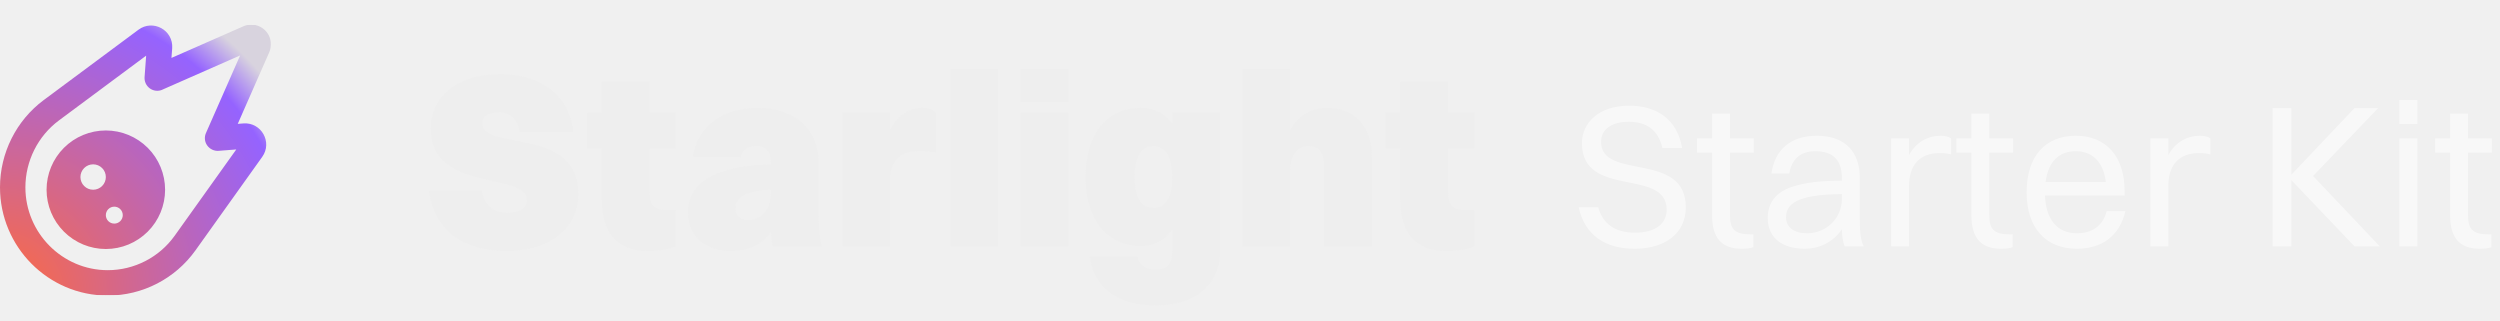
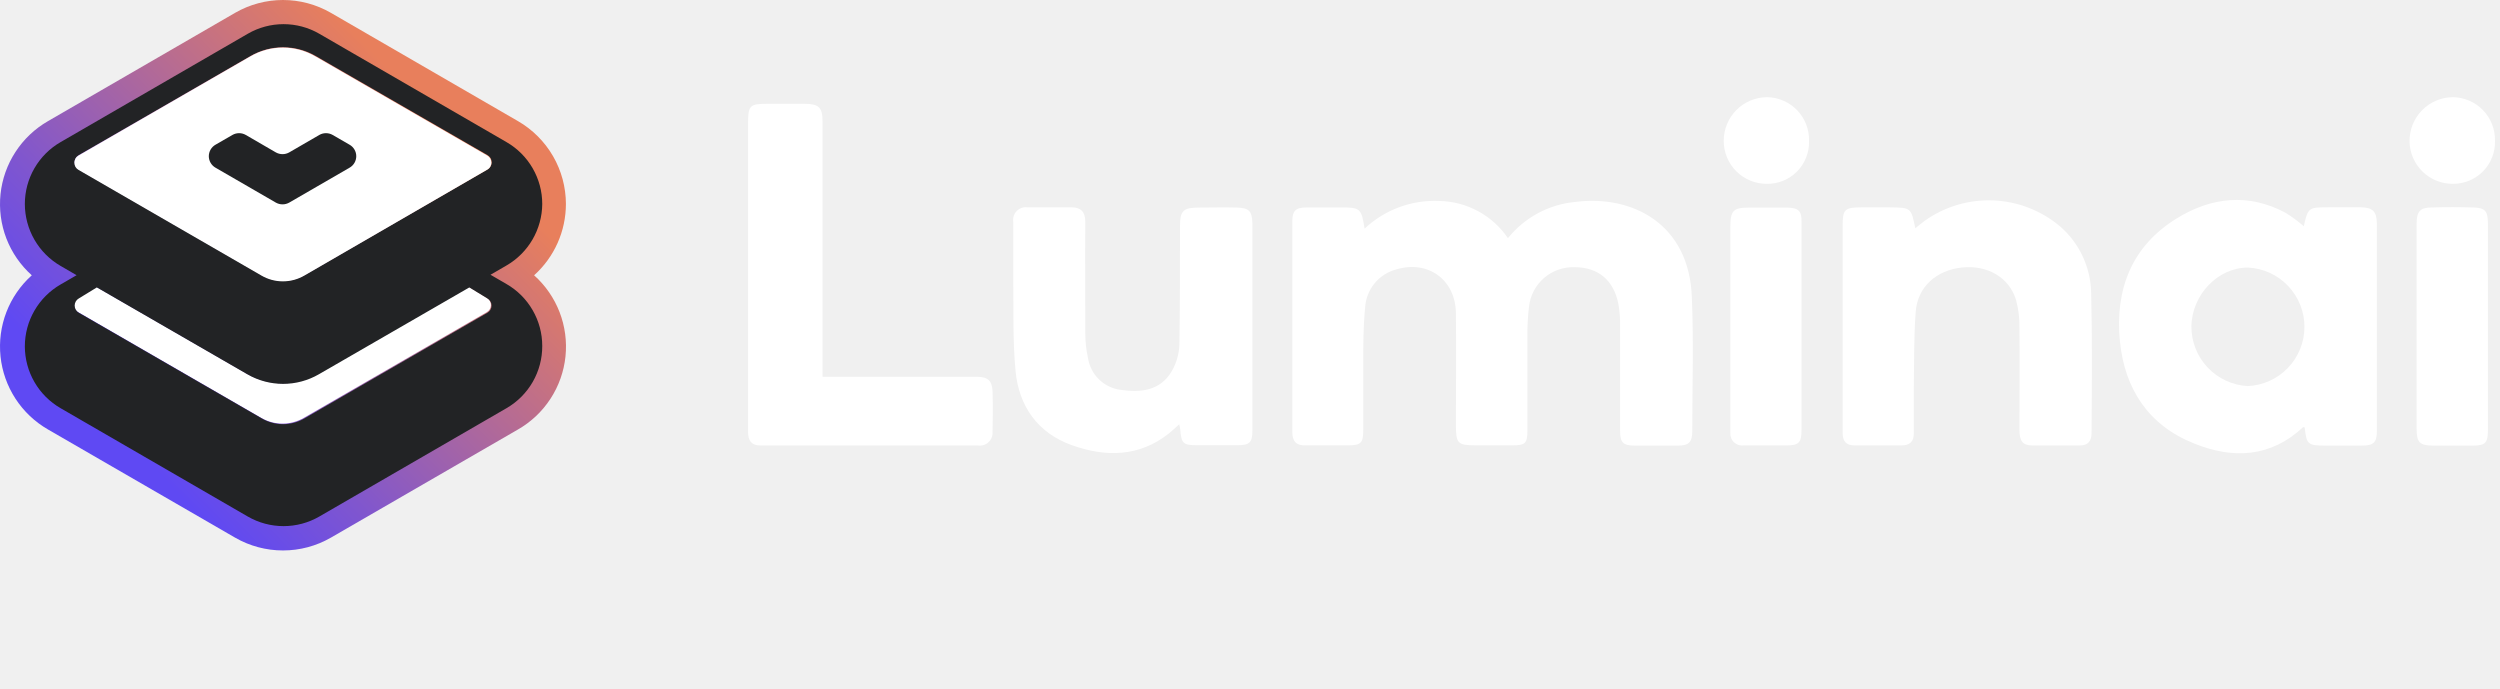
- <svg xmlns="http://www.w3.org/2000/svg" width="203" height="26" viewBox="0 0 203 26" fill="none">
-   <g clip-path="url(#clip0_4105_1284)">
-     <mask id="mask0_4105_1284" style="mask-type:luminance" maskUnits="userSpaceOnUse" x="0" y="2" width="22" height="22">
-       <path d="M22 2H0V24H22V2Z" fill="white" />
-     </mask>
-     <g mask="url(#mask0_4105_1284)">
-       <path d="M20.402 2C20.178 2 19.959 2.047 19.757 2.138L13.922 4.703L13.982 3.921C14.089 2.451 12.427 1.536 11.245 2.413L3.554 8.123C1.315 9.786 0 12.428 0 15.213C0 20.038 3.91 24 8.748 24C11.572 24 14.223 22.634 15.868 20.335L21.295 12.734C22.142 11.548 21.218 9.911 19.766 10.022L19.306 10.057L21.863 4.243C21.953 4.041 22 3.822 22 3.598C22 2.718 21.282 2 20.402 2ZM13.183 7.281L19.499 4.501L16.723 10.804C16.577 11.135 16.616 11.522 16.827 11.814C17.037 12.106 17.385 12.274 17.746 12.248L19.186 12.136L14.184 19.14C12.934 20.893 10.905 21.938 8.748 21.938C5.062 21.938 2.062 18.913 2.062 15.213C2.062 13.077 3.077 11.049 4.787 9.777L11.868 4.518L11.739 6.263C11.713 6.623 11.877 6.971 12.173 7.182C12.47 7.393 12.852 7.431 13.183 7.285V7.281ZM8.594 20.219C9.87 20.219 11.094 19.712 11.997 18.809C12.899 17.907 13.406 16.683 13.406 15.406C13.406 14.13 12.899 12.906 11.997 12.003C11.094 11.101 9.87 10.594 8.594 10.594C7.317 10.594 6.093 11.101 5.191 12.003C4.288 12.906 3.781 14.13 3.781 15.406C3.781 16.683 4.288 17.907 5.191 18.809C6.093 19.712 7.317 20.219 8.594 20.219ZM7.562 13.344C7.836 13.344 8.098 13.452 8.292 13.646C8.485 13.839 8.594 14.101 8.594 14.375C8.594 14.649 8.485 14.911 8.292 15.104C8.098 15.298 7.836 15.406 7.562 15.406C7.289 15.406 7.027 15.298 6.833 15.104C6.64 14.911 6.531 14.649 6.531 14.375C6.531 14.101 6.64 13.839 6.833 13.646C7.027 13.452 7.289 13.344 7.562 13.344ZM8.594 17.469C8.594 17.286 8.666 17.111 8.795 16.983C8.924 16.854 9.099 16.781 9.281 16.781C9.464 16.781 9.638 16.854 9.767 16.983C9.896 17.111 9.969 17.286 9.969 17.469C9.969 17.651 9.896 17.826 9.767 17.955C9.638 18.084 9.464 18.156 9.281 18.156C9.099 18.156 8.924 18.084 8.795 17.955C8.666 17.826 8.594 17.651 8.594 17.469Z" fill="url(#paint0_radial_4105_1284)" />
-     </g>
-   </g>
-   <path d="M39.159 10C39.159 12.32 46.959 10.2 46.959 15.74C46.959 18.66 44.499 20.38 41.139 20.38C37.739 20.38 35.239 18.8 34.839 15.48H39.139C39.279 16.64 40.059 17.28 41.179 17.28C42.239 17.28 42.779 16.9 42.779 16.24C42.779 13.9 34.979 15.72 34.979 10.44C34.979 7.94 37.019 6.02 40.599 6.02C43.539 6.02 46.199 7.42 46.559 10.72H42.199C42.019 9.66 41.459 9.12 40.419 9.12C39.679 9.12 39.159 9.46 39.159 10ZM48.869 16.22V12.06H47.669V9.14H48.869V6.62H52.749V9.14H54.869V12.06H52.749V15.6C52.749 16.5 52.969 17.06 54.149 17.06H54.869V20C54.429 20.2 53.609 20.38 52.589 20.38C50.089 20.38 48.869 18.88 48.869 16.22ZM60.144 12.76H56.264C56.584 10.3 58.644 8.76 61.504 8.76C64.724 8.76 66.464 10.66 66.464 13.16V17.26C66.464 18.76 66.604 19.46 66.724 20H62.744C62.684 19.7 62.644 19.32 62.604 18.86C61.804 19.94 60.624 20.38 59.344 20.38C57.424 20.38 55.864 19.32 55.864 17.22C55.864 15.76 56.724 14.6 58.524 13.98C59.884 13.5 61.164 13.38 62.584 13.36V13.1C62.584 12.26 62.144 11.86 61.364 11.86C60.624 11.86 60.244 12.26 60.144 12.76ZM59.724 16.92C59.724 17.48 60.104 17.88 60.784 17.88C61.744 17.88 62.584 17.04 62.584 15.78V15.4C60.364 15.48 59.724 16.14 59.724 16.92ZM68.378 20V9.14H72.258V10.56C72.918 9.3 73.898 8.76 74.878 8.76C75.338 8.76 75.758 8.88 75.978 9.14V12.38C75.578 12.3 75.218 12.26 74.698 12.26C73.038 12.26 72.258 13.12 72.258 14.68V20H68.378ZM77.172 20V5.6H81.052V20H77.172ZM82.86 8.3V5.6H86.74V8.3H82.86ZM82.86 20V9.14H86.74V20H82.86ZM92.648 19.98C89.908 19.98 88.148 17.82 88.148 14.38C88.148 10.8 89.948 8.76 92.648 8.76C93.708 8.76 94.568 9.2 95.188 10.04V9.14H99.068V20.38C99.068 23.2 96.948 24.8 93.888 24.8C91.008 24.8 88.868 23.58 88.488 20.84H92.368C92.448 21.52 93.088 21.9 93.828 21.9C94.628 21.9 95.188 21.62 95.188 20.4V18.64C94.548 19.52 93.688 19.98 92.648 19.98ZM93.648 16.88C94.668 16.88 95.188 16.02 95.188 14.38C95.188 12.74 94.668 11.86 93.648 11.86C92.648 11.86 92.128 12.74 92.128 14.38C92.128 16.02 92.648 16.88 93.648 16.88ZM100.877 20V5.6H104.757V10.58C105.437 9.34 106.517 8.76 107.777 8.76C109.737 8.76 111.397 9.98 111.397 12.78V20H107.517V13.56C107.517 12.34 107.077 11.86 106.257 11.86C105.377 11.86 104.757 12.58 104.757 13.88V20H100.877ZM113.706 16.22V12.06H112.506V9.14H113.706V6.62H117.586V9.14H119.706V12.06H117.586V15.6C117.586 16.5 117.806 17.06 118.986 17.06H119.706V20C119.266 20.2 118.446 20.38 117.426 20.38C114.926 20.38 113.706 18.88 113.706 16.22Z" fill="#EEEEEE" />
-   <path d="M130.005 11.519C130.005 14.687 136.886 12.229 136.886 16.832C136.886 18.994 135.137 20.198 132.744 20.198C130.335 20.198 128.685 19.093 128.19 16.832H129.774C130.137 18.169 131.144 18.895 132.761 18.895C134.444 18.895 135.335 18.152 135.335 17.03C135.335 13.598 128.454 16.155 128.454 11.618C128.454 10.001 129.807 8.582 132.282 8.582C134.444 8.582 136.176 9.621 136.589 12.014H134.988C134.642 10.529 133.685 9.886 132.249 9.886C130.83 9.886 130.005 10.529 130.005 11.519ZM139.023 17.476V12.393H137.802V11.239H139.023V9.226H140.475V11.239H142.406V12.393H140.475V17.476C140.475 18.532 140.789 19.026 142.076 19.026H142.373V20.066C142.208 20.148 141.845 20.198 141.432 20.198C139.799 20.198 139.023 19.323 139.023 17.476ZM145.29 14.093H143.838C144.118 12.162 145.389 11.024 147.534 11.024C149.877 11.024 151.015 12.393 151.015 14.44V17.888C151.015 18.895 151.098 19.521 151.329 20H149.794C149.629 19.654 149.58 19.142 149.563 18.614C148.821 19.72 147.633 20.198 146.577 20.198C144.762 20.198 143.541 19.357 143.541 17.69C143.541 16.485 144.201 15.611 145.488 15.182C146.676 14.786 147.88 14.687 149.563 14.671V14.473C149.563 13.053 148.903 12.278 147.402 12.278C146.148 12.278 145.471 12.971 145.29 14.093ZM145.026 17.657C145.026 18.465 145.702 18.944 146.725 18.944C148.342 18.944 149.563 17.674 149.563 16.172V15.759C145.834 15.793 145.026 16.584 145.026 17.657ZM153.561 20V11.239H155.013V12.591C155.607 11.519 156.547 11.024 157.603 11.024C157.95 11.024 158.263 11.107 158.428 11.239V12.542C158.181 12.46 157.867 12.427 157.521 12.427C155.772 12.427 155.013 13.515 155.013 15.1V20H153.561ZM160.079 17.476V12.393H158.858V11.239H160.079V9.226H161.531V11.239H163.461V12.393H161.531V17.476C161.531 18.532 161.844 19.026 163.131 19.026H163.428V20.066C163.263 20.148 162.9 20.198 162.488 20.198C160.854 20.198 160.079 19.323 160.079 17.476ZM172.582 17.145C172.104 19.192 170.635 20.198 168.639 20.198C166.098 20.198 164.563 18.482 164.563 15.627C164.563 12.658 166.098 11.024 168.556 11.024C171.031 11.024 172.516 12.723 172.516 15.512V15.875H166.048C166.131 17.838 167.055 18.944 168.639 18.944C169.876 18.944 170.751 18.35 171.064 17.145H172.582ZM168.556 12.278C167.154 12.278 166.312 13.152 166.098 14.786H170.998C170.8 13.169 169.926 12.278 168.556 12.278ZM174.616 20V11.239H176.068V12.591C176.662 11.519 177.603 11.024 178.659 11.024C179.005 11.024 179.319 11.107 179.484 11.239V12.542C179.236 12.46 178.923 12.427 178.576 12.427C176.827 12.427 176.068 13.515 176.068 15.1V20H174.616ZM184.537 20V8.78H186.055V14.192L191.186 8.78H193.1L187.82 14.291L193.232 20H191.186L186.055 14.621V20H184.537ZM194.834 10.067V8.12H196.286V10.067H194.834ZM194.834 20V11.239H196.286V20H194.834ZM198.951 17.476V12.393H197.73V11.239H198.951V9.226H200.403V11.239H202.334V12.393H200.403V17.476C200.403 18.532 200.717 19.026 202.004 19.026H202.301V20.066C202.136 20.148 201.773 20.198 201.36 20.198C199.727 20.198 198.951 19.323 198.951 17.476Z" fill="white" fill-opacity="0.55" />
+ <svg xmlns="http://www.w3.org/2000/svg" display="block" width="100%" height="100%" viewBox="0 0 109 30" fill="none">
+   <path d="M24.674 8.892C24.672 8.16 24.479 7.442 24.112 6.808C23.746 6.175 23.219 5.648 22.586 5.282L14.424 0.558C13.79 0.193 13.071 0 12.338 0C11.606 0 10.887 0.193 10.253 0.558L2.091 5.282C1.52 5.611 1.034 6.071 0.675 6.624C0.315 7.176 0.092 7.807 0.023 8.462C-0.046 9.118 0.042 9.781 0.278 10.397C0.515 11.012 0.895 11.563 1.386 12.003C0.895 12.444 0.515 12.994 0.278 13.61C0.042 14.225 -0.046 14.888 0.023 15.544C0.092 16.2 0.315 16.83 0.675 17.383C1.034 17.936 1.52 18.395 2.091 18.724L10.253 23.443C10.887 23.808 11.607 24 12.338 24C13.07 24 13.79 23.808 14.424 23.443L22.586 18.724C23.158 18.396 23.644 17.936 24.003 17.383C24.363 16.83 24.587 16.199 24.655 15.543C24.723 14.887 24.635 14.224 24.397 13.608C24.159 12.993 23.779 12.443 23.287 12.003C23.723 11.611 24.072 11.131 24.311 10.595C24.55 10.059 24.673 9.479 24.674 8.892V8.892Z" fill="url(#paint0_linear_208_170)" />
+   <path d="M3.228 13.299C3.227 13.363 3.243 13.426 3.275 13.481C3.308 13.536 3.354 13.581 3.41 13.611L11.389 18.22C11.671 18.384 11.992 18.47 12.318 18.47C12.644 18.47 12.964 18.384 13.247 18.22L21.226 13.611C21.28 13.58 21.326 13.534 21.358 13.479C21.389 13.425 21.406 13.363 21.406 13.299C21.406 13.236 21.389 13.174 21.358 13.119C21.326 13.064 21.28 13.019 21.226 12.987L20.438 12.507L13.876 16.295C13.402 16.568 12.865 16.712 12.318 16.712C11.771 16.712 11.234 16.568 10.76 16.295L4.197 12.507L3.41 12.987C3.354 13.018 3.308 13.063 3.275 13.118C3.243 13.173 3.227 13.236 3.228 13.299Z" fill="white" />
+   <path d="M23.642 8.893C23.642 8.345 23.497 7.808 23.223 7.334C22.95 6.861 22.556 6.468 22.082 6.195L13.92 1.471C13.447 1.197 12.909 1.053 12.363 1.053C11.816 1.053 11.278 1.197 10.805 1.471L2.643 6.195C2.169 6.468 1.776 6.861 1.502 7.334C1.228 7.808 1.084 8.345 1.083 8.893V8.893C1.084 9.44 1.228 9.978 1.502 10.453C1.776 10.927 2.169 11.321 2.643 11.595L3.34 11.999L2.643 12.402C2.169 12.675 1.776 13.068 1.502 13.542C1.228 14.015 1.084 14.553 1.083 15.1V15.1C1.084 15.647 1.228 16.184 1.502 16.658C1.776 17.132 2.169 17.525 2.643 17.798L10.805 22.522C11.278 22.795 11.816 22.939 12.363 22.939C12.909 22.939 13.447 22.795 13.92 22.522L22.082 17.798C22.559 17.523 22.954 17.127 23.228 16.65C23.502 16.172 23.645 15.631 23.642 15.081V15.081C23.642 14.534 23.497 13.996 23.223 13.523C22.95 13.049 22.556 12.656 22.082 12.383L21.386 11.979L22.082 11.576C22.553 11.304 22.945 10.912 23.218 10.442C23.492 9.971 23.638 9.437 23.642 8.893V8.893ZM10.786 16.319C11.259 16.593 11.796 16.737 12.343 16.737C12.89 16.737 13.428 16.593 13.901 16.319L20.464 12.531L21.251 13.012C21.306 13.043 21.352 13.089 21.383 13.143C21.415 13.198 21.432 13.26 21.432 13.324C21.432 13.387 21.415 13.449 21.383 13.504C21.352 13.559 21.306 13.604 21.251 13.636L13.272 18.244C12.99 18.408 12.67 18.494 12.343 18.494C12.017 18.494 11.697 18.408 11.414 18.244L3.436 13.636C3.381 13.604 3.335 13.559 3.304 13.504C3.272 13.449 3.255 13.387 3.255 13.324C3.255 13.26 3.272 13.198 3.304 13.143C3.335 13.089 3.381 13.043 3.436 13.012L4.223 12.531L10.786 16.319ZM13.272 11.999C12.99 12.162 12.67 12.248 12.343 12.248C12.017 12.248 11.697 12.162 11.414 11.999L3.436 7.39C3.38 7.359 3.333 7.313 3.301 7.258C3.268 7.203 3.251 7.14 3.251 7.076C3.251 7.011 3.268 6.948 3.301 6.893C3.333 6.838 3.38 6.792 3.436 6.761L10.925 2.44C11.356 2.192 11.845 2.061 12.343 2.061C12.841 2.061 13.331 2.192 13.762 2.44L21.251 6.761C21.307 6.792 21.354 6.838 21.386 6.893C21.419 6.948 21.436 7.011 21.436 7.076C21.436 7.14 21.419 7.203 21.386 7.258C21.354 7.313 21.307 7.359 21.251 7.39L13.272 11.999Z" fill="#222325" />
+   <path d="M21.241 6.78L13.752 2.459C13.322 2.208 12.832 2.075 12.334 2.075C11.835 2.075 11.345 2.208 10.915 2.459L3.426 6.78C3.37 6.811 3.323 6.857 3.291 6.913C3.259 6.969 3.242 7.032 3.243 7.097C3.243 7.16 3.259 7.223 3.291 7.278C3.323 7.333 3.37 7.378 3.426 7.409L11.405 12.018C11.687 12.181 12.007 12.267 12.334 12.267C12.66 12.267 12.98 12.181 13.263 12.018L21.241 7.399C21.297 7.369 21.344 7.324 21.376 7.269C21.408 7.214 21.425 7.151 21.424 7.087C21.423 7.024 21.406 6.963 21.374 6.909C21.342 6.855 21.296 6.81 21.241 6.78V6.78Z" fill="white" />
+   <path d="M15.24 6.309L14.501 5.882C14.413 5.832 14.313 5.806 14.213 5.806C14.112 5.806 14.012 5.832 13.925 5.882L12.609 6.645C12.52 6.695 12.42 6.721 12.319 6.721C12.217 6.721 12.117 6.695 12.028 6.645L10.713 5.882C10.625 5.832 10.526 5.806 10.425 5.806C10.324 5.806 10.225 5.832 10.137 5.882L9.397 6.309C9.309 6.359 9.235 6.432 9.183 6.52C9.132 6.608 9.104 6.709 9.104 6.811C9.104 6.913 9.132 7.013 9.183 7.101C9.235 7.189 9.309 7.262 9.397 7.312L12.028 8.834C12.117 8.884 12.217 8.91 12.319 8.91C12.42 8.91 12.52 8.884 12.609 8.834L15.24 7.312C15.329 7.262 15.403 7.189 15.454 7.101C15.506 7.013 15.533 6.913 15.533 6.811C15.533 6.709 15.506 6.608 15.454 6.52C15.403 6.432 15.329 6.359 15.24 6.309V6.309Z" fill="#222325" />
+   <path d="M68.695 8.803C68.122 8.855 67.566 9.021 67.059 9.293C66.553 9.565 66.106 9.936 65.746 10.384C65.412 9.892 64.965 9.487 64.441 9.205C63.918 8.923 63.335 8.77 62.74 8.762C62.146 8.736 61.553 8.83 60.996 9.037C60.439 9.244 59.929 9.561 59.496 9.968C59.357 9.083 59.313 9.039 58.422 9.045C57.939 9.045 57.452 9.045 56.968 9.045C56.485 9.045 56.346 9.201 56.346 9.635C56.346 12.705 56.346 15.778 56.346 18.848C56.346 19.261 56.544 19.438 56.936 19.417C57.553 19.417 58.169 19.417 58.785 19.417C59.334 19.417 59.434 19.311 59.437 18.777C59.437 17.822 59.437 16.869 59.437 15.914C59.437 15.076 59.437 14.236 59.52 13.407C59.542 13.02 59.687 12.651 59.932 12.352C60.178 12.053 60.513 11.84 60.888 11.743C62.274 11.333 63.46 12.203 63.478 13.652C63.495 15.268 63.478 16.896 63.478 18.503C63.478 19.347 63.545 19.415 64.362 19.417H65.949C66.501 19.417 66.595 19.326 66.595 18.777C66.595 17.412 66.595 16.043 66.595 14.678C66.589 14.237 66.613 13.797 66.666 13.36C66.721 12.879 66.955 12.436 67.321 12.119C67.687 11.803 68.158 11.635 68.642 11.649C69.68 11.649 70.364 12.209 70.565 13.274C70.616 13.566 70.639 13.862 70.636 14.159C70.636 15.701 70.636 17.247 70.636 18.789C70.636 19.305 70.771 19.429 71.296 19.429H73.145C73.635 19.429 73.78 19.282 73.783 18.804C73.783 16.863 73.847 14.923 73.765 12.985C73.665 9.758 71.164 8.49 68.695 8.803Z" fill="white" />
+   <path d="M102.936 9.038C102.479 9.038 102.025 9.038 101.567 9.038C100.647 9.038 100.633 9.038 100.444 9.864C100.193 9.646 99.926 9.449 99.644 9.274C98.025 8.413 96.418 8.596 94.926 9.51C92.935 10.725 92.209 12.627 92.427 14.872C92.634 16.951 93.666 18.544 95.672 19.34C97.365 20.021 99.001 19.947 100.42 18.62L100.485 18.638C100.523 19.007 100.559 19.207 100.68 19.31C100.801 19.414 101.004 19.428 101.385 19.428C101.913 19.428 102.443 19.428 102.971 19.428C103.499 19.428 103.632 19.287 103.632 18.779C103.632 15.765 103.632 12.752 103.632 9.74C103.623 9.218 103.452 9.047 102.936 9.038ZM98.002 16.833C97.336 16.797 96.709 16.507 96.251 16.021C95.794 15.536 95.541 14.893 95.545 14.226C95.572 12.84 96.707 11.663 98.011 11.666C98.674 11.697 99.301 11.983 99.759 12.465C100.218 12.946 100.474 13.585 100.474 14.249C100.474 14.914 100.218 15.553 99.759 16.034C99.301 16.515 98.674 16.801 98.011 16.833H98.002Z" fill="white" />
+   <path d="M91.175 12.784C91.167 12.23 91.041 11.684 90.808 11.182C90.574 10.68 90.237 10.232 89.818 9.87C89.001 9.181 87.978 8.783 86.91 8.738C85.843 8.694 84.79 9.006 83.919 9.625C83.784 9.725 83.657 9.834 83.507 9.952C83.324 9.053 83.324 9.053 82.392 9.041C81.982 9.041 81.569 9.041 81.159 9.041C80.427 9.041 80.339 9.127 80.339 9.846C80.339 12.206 80.339 14.556 80.339 16.898C80.339 17.563 80.339 18.224 80.339 18.883C80.339 19.237 80.495 19.426 80.876 19.42C81.551 19.42 82.226 19.42 82.905 19.42C83.259 19.42 83.448 19.26 83.442 18.886C83.442 18.24 83.442 17.591 83.442 16.945C83.459 15.83 83.442 14.713 83.524 13.601C83.607 12.489 84.441 11.781 85.541 11.663C86.642 11.545 87.606 12.091 87.901 13.085C88.008 13.479 88.057 13.888 88.048 14.297C88.066 15.771 88.048 17.267 88.048 18.75C88.048 19.237 88.196 19.417 88.606 19.423C89.296 19.423 89.986 19.423 90.67 19.423C91.033 19.423 91.192 19.24 91.192 18.871C91.204 16.839 91.225 14.81 91.175 12.784Z" fill="white" />
+   <path d="M53.938 9.05C53.395 9.033 52.849 9.05 52.307 9.05C51.587 9.05 51.448 9.171 51.448 9.879C51.448 11.596 51.448 13.315 51.422 15.034C51.405 15.436 51.293 15.827 51.094 16.176C50.59 17.043 49.729 17.126 48.85 16.996C48.497 16.949 48.168 16.789 47.913 16.539C47.659 16.29 47.492 15.965 47.437 15.613C47.361 15.269 47.322 14.918 47.319 14.566C47.319 12.935 47.305 11.304 47.319 9.673C47.319 9.239 47.128 9.044 46.73 9.039C46.084 9.039 45.439 9.039 44.792 9.039C44.707 9.028 44.621 9.037 44.541 9.065C44.46 9.094 44.387 9.14 44.328 9.201C44.269 9.263 44.224 9.337 44.198 9.418C44.172 9.499 44.165 9.585 44.178 9.67C44.178 10.478 44.178 11.286 44.178 12.094C44.196 13.46 44.149 14.831 44.279 16.185C44.426 17.709 45.24 18.872 46.721 19.405C48.201 19.939 49.67 19.927 50.968 18.895C51.112 18.78 51.245 18.65 51.413 18.5C51.433 18.57 51.448 18.64 51.457 18.712C51.507 19.343 51.584 19.414 52.209 19.411C52.834 19.408 53.389 19.411 53.979 19.411C54.48 19.411 54.604 19.282 54.604 18.789V9.711C54.584 9.204 54.46 9.068 53.938 9.05Z" fill="white" />
+   <path d="M42.611 16.429C42.022 16.429 41.405 16.429 40.803 16.429H35.863V5.307C35.863 4.682 35.707 4.529 35.079 4.526H33.451C32.696 4.526 32.616 4.599 32.616 5.354V15.087C32.616 16.338 32.616 17.585 32.616 18.833C32.616 19.204 32.755 19.423 33.159 19.423C36.315 19.423 39.472 19.423 42.632 19.423C42.715 19.436 42.8 19.43 42.88 19.406C42.96 19.381 43.034 19.34 43.096 19.283C43.158 19.226 43.206 19.156 43.237 19.078C43.268 19 43.281 18.916 43.275 18.833C43.29 18.243 43.293 17.653 43.275 17.063C43.26 16.603 43.069 16.432 42.611 16.429Z" fill="white" />
+   <path d="M77.909 9.051C77.366 9.051 76.824 9.051 76.281 9.051C75.567 9.051 75.443 9.174 75.443 9.906V18.583C75.443 18.686 75.443 18.789 75.443 18.878C75.439 18.954 75.451 19.031 75.48 19.102C75.508 19.174 75.552 19.238 75.609 19.29C75.666 19.341 75.733 19.38 75.806 19.403C75.88 19.425 75.957 19.431 76.033 19.42C76.65 19.42 77.266 19.42 77.882 19.42C78.431 19.42 78.546 19.302 78.546 18.742C78.546 17.244 78.546 15.745 78.546 14.247C78.546 12.749 78.546 11.224 78.546 9.711C78.561 9.201 78.428 9.059 77.909 9.051Z" fill="white" />
+   <path d="M107.83 9.046C107.241 9.029 106.627 9.026 106.025 9.046C105.524 9.046 105.371 9.217 105.365 9.719C105.365 10.38 105.365 11.04 105.365 11.701C105.365 14.035 105.365 16.369 105.365 18.703C105.365 19.292 105.497 19.425 106.09 19.428H107.807C108.364 19.428 108.473 19.31 108.473 18.753C108.473 17.254 108.473 15.757 108.473 14.261C108.473 12.748 108.473 11.235 108.473 9.722C108.47 9.2 108.347 9.058 107.83 9.046Z" fill="white" />
+   <path d="M77.048 4.237C76.799 4.238 76.552 4.287 76.322 4.384C76.091 4.48 75.882 4.62 75.707 4.797C75.531 4.974 75.392 5.184 75.297 5.415C75.202 5.646 75.154 5.893 75.155 6.142C75.154 6.388 75.202 6.631 75.296 6.858C75.389 7.085 75.527 7.291 75.7 7.465C75.874 7.639 76.079 7.777 76.306 7.871C76.533 7.966 76.776 8.014 77.022 8.015C77.267 8.02 77.512 7.975 77.74 7.883C77.968 7.791 78.175 7.654 78.348 7.479C78.522 7.304 78.657 7.096 78.748 6.867C78.838 6.639 78.881 6.394 78.874 6.148C78.881 5.902 78.839 5.658 78.751 5.428C78.663 5.199 78.53 4.989 78.36 4.811C78.19 4.633 77.987 4.491 77.761 4.393C77.536 4.294 77.294 4.241 77.048 4.237V4.237Z" fill="white" />
+   <path d="M106.93 4.237C106.426 4.245 105.946 4.452 105.595 4.814C105.243 5.175 105.05 5.662 105.057 6.166C105.064 6.662 105.267 7.135 105.622 7.481C105.977 7.828 106.455 8.02 106.951 8.015C107.197 8.016 107.44 7.967 107.667 7.872C107.893 7.776 108.098 7.636 108.269 7.46C108.44 7.283 108.574 7.074 108.662 6.844C108.75 6.615 108.791 6.37 108.782 6.124C108.786 5.879 108.741 5.634 108.649 5.406C108.558 5.178 108.422 4.97 108.25 4.794C108.078 4.619 107.872 4.479 107.646 4.384C107.419 4.288 107.176 4.238 106.93 4.237V4.237Z" fill="white" />
  <defs>
-     <radialGradient id="paint0_radial_4105_1284" cx="0" cy="0" r="1" gradientUnits="userSpaceOnUse" gradientTransform="translate(-6.55652e-07 24) rotate(-37.6942) scale(27.8029)">
-       <stop stop-color="#FF6A3C" />
-       <stop offset="0.88" stop-color="#9563FF" />
-       <stop offset="1" stop-color="#D8D3DE" />
-     </radialGradient>
-     <clipPath id="clip0_4105_1284">
-       <rect width="22" height="22" fill="white" transform="translate(0 2)" />
-     </clipPath>
+     <linearGradient id="paint0_linear_208_170" x1="19.22" y1="5.301" x2="5.202" y2="18.897" gradientUnits="userSpaceOnUse">
+       <stop stop-color="#E87F5C" />
+       <stop offset="0.14" stop-color="#D47772" />
+       <stop offset="0.73" stop-color="#8056CE" />
+       <stop offset="1" stop-color="#5F49F3" />
+     </linearGradient>
  </defs>
</svg>
